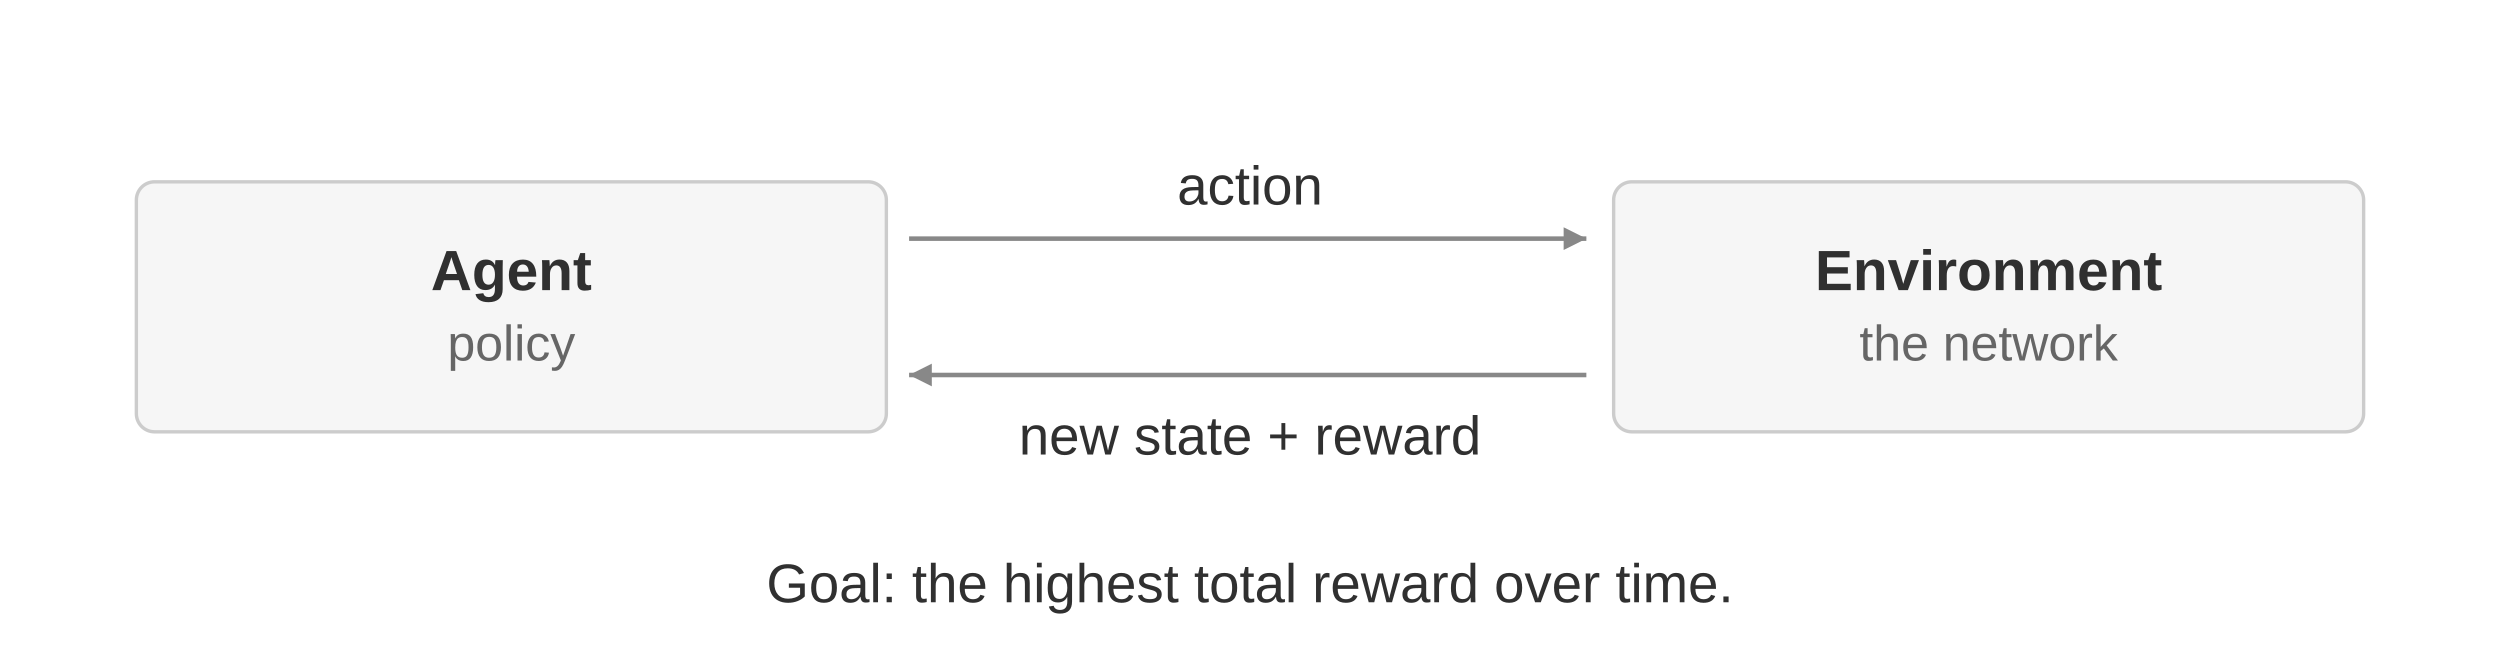
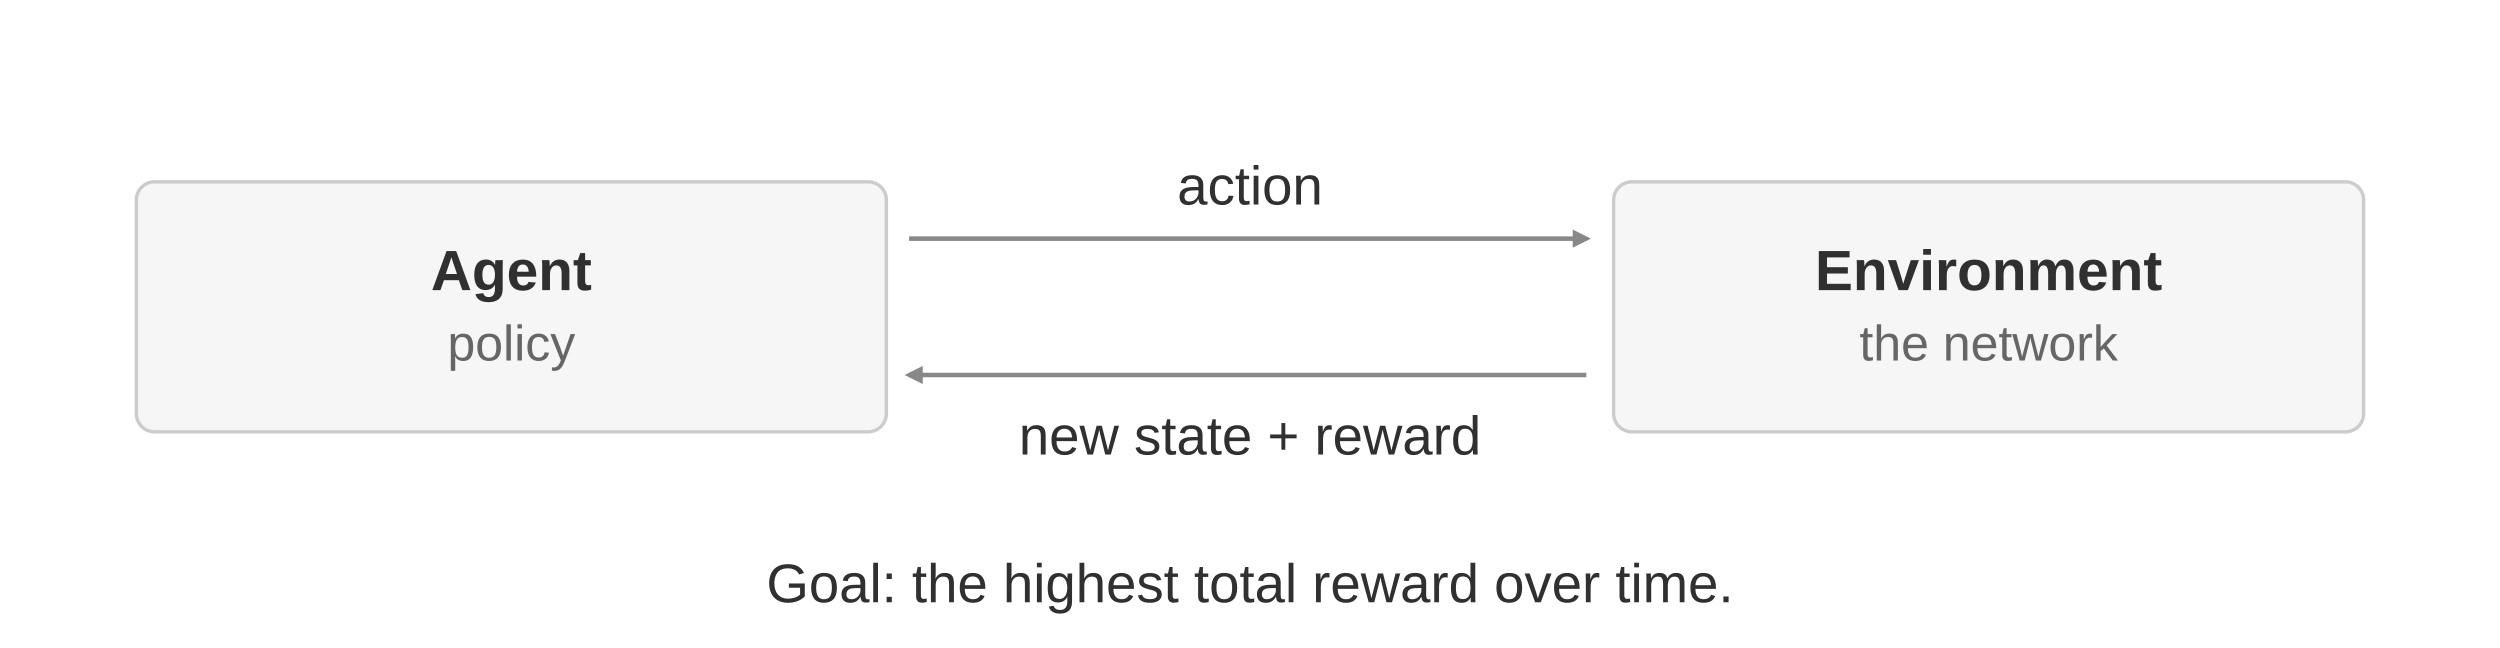
<svg xmlns="http://www.w3.org/2000/svg" width="1100" height="285" viewBox="0 0 1100 285" role="img" aria-label="Reinforcement learning loop: the agent sends an action to the environment and receives a new state and a reward">
  <defs>
-     <marker id="arrow" viewBox="0 0 8 8" markerUnits="userSpaceOnUse" markerWidth="10" markerHeight="10" refX="8" refY="4" orient="auto">
-       <path d="M0,0 L8,4 L0,8" fill="#888888" />
+     <marker id="arrow" viewBox="-1 -1 10 10" markerUnits="userSpaceOnUse" markerWidth="10" markerHeight="10" refX="6" refY="4" orient="auto">
+       <path d="M0,0 L8,4 L0,8 Z" fill="#888888" />
    </marker>
-     <marker id="arrow-grey" viewBox="0 0 8 8" markerUnits="userSpaceOnUse" markerWidth="10" markerHeight="10" refX="8" refY="4" orient="auto">
-       <path d="M0,0 L8,4 L0,8" fill="#888888" />
+     <marker id="arrow-grey" viewBox="-1 -1 10 10" markerUnits="userSpaceOnUse" markerWidth="10" markerHeight="10" refX="6" refY="4" orient="auto">
+       <path d="M0,0 L8,4 L0,8 Z" fill="#888888" />
    </marker>
  </defs>
  <g font-family="Arial, Liberation Sans, sans-serif">
    <rect x="60" y="80" width="330" height="110" rx="8" fill="#f6f6f6" stroke="#cccccc" stroke-width="1.5" />
    <text dominant-baseline="central" x="225.0" y="119.0" font-size="25" text-anchor="middle" fill="#303030" font-weight="700">Agent</text>
    <text dominant-baseline="central" x="225.0" y="151.0" font-size="22" text-anchor="middle" fill="#666666" font-weight="400">policy</text>
    <rect x="710" y="80" width="330" height="110" rx="8" fill="#f6f6f6" stroke="#cccccc" stroke-width="1.5" />
    <text dominant-baseline="central" x="875.0" y="119.0" font-size="25" text-anchor="middle" fill="#303030" font-weight="700">Environment</text>
    <text dominant-baseline="central" x="875.0" y="151.0" font-size="22" text-anchor="middle" fill="#666666" font-weight="400">the network</text>
    <path d="M400.0,105.0 L698.0,105.0" fill="none" stroke="#888888" stroke-width="2" marker-end="url(#arrow-grey)" />
    <text x="550" y="90" font-size="24" text-anchor="middle" fill="#303030" font-weight="400">action</text>
    <path d="M698.0,165.0 L400.0,165.0" fill="none" stroke="#888888" stroke-width="2" marker-end="url(#arrow-grey)" />
    <text x="550" y="200" font-size="24" text-anchor="middle" fill="#303030" font-weight="400">new state + reward</text>
    <text x="550" y="265" font-size="24" text-anchor="middle" fill="#303030" font-weight="400">Goal: the highest total reward over time.</text>
  </g>
</svg>
